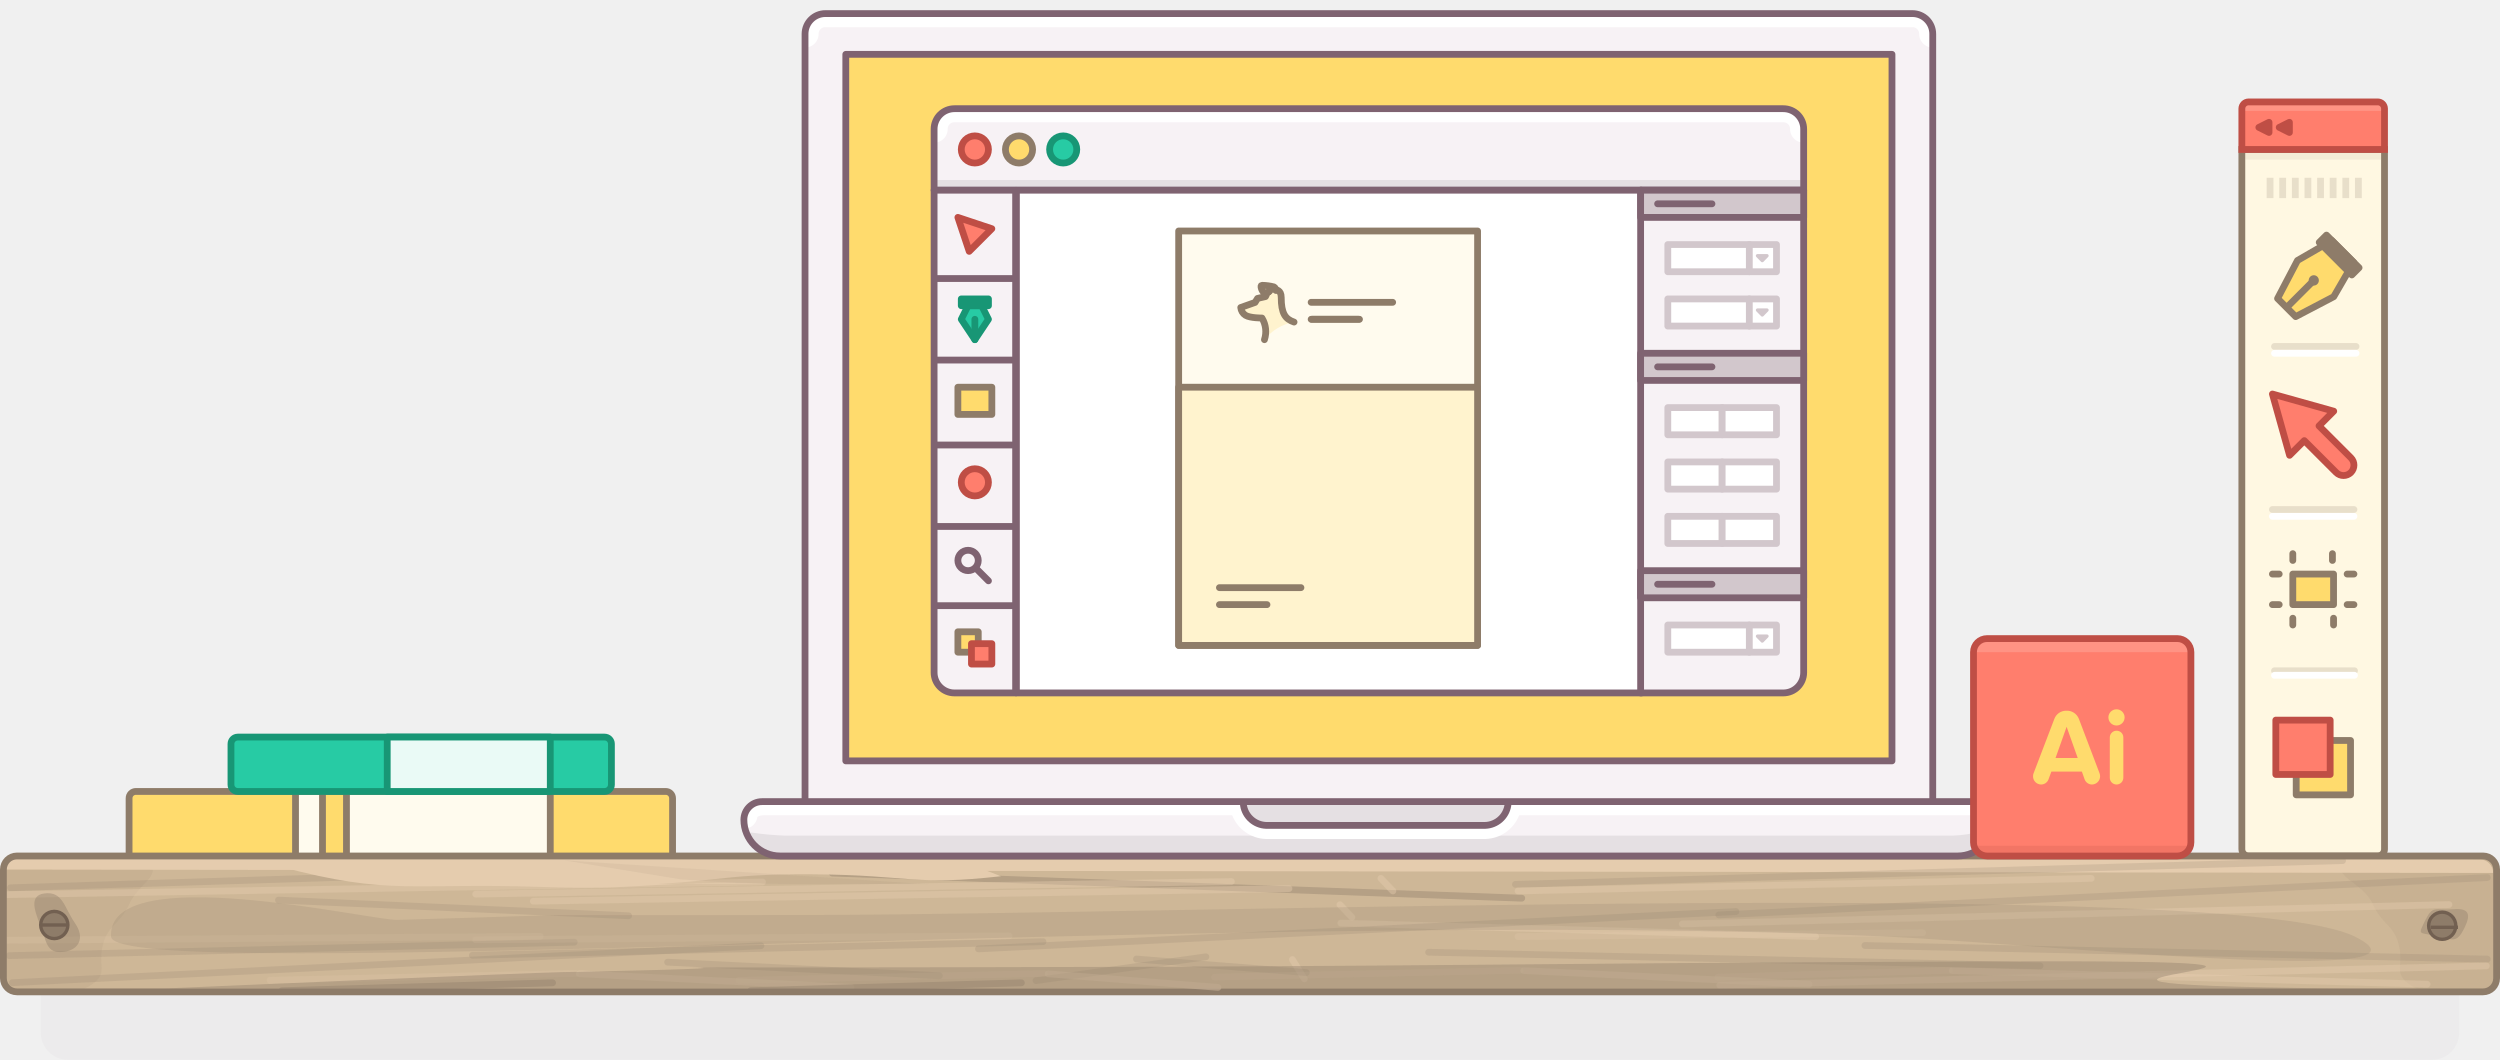
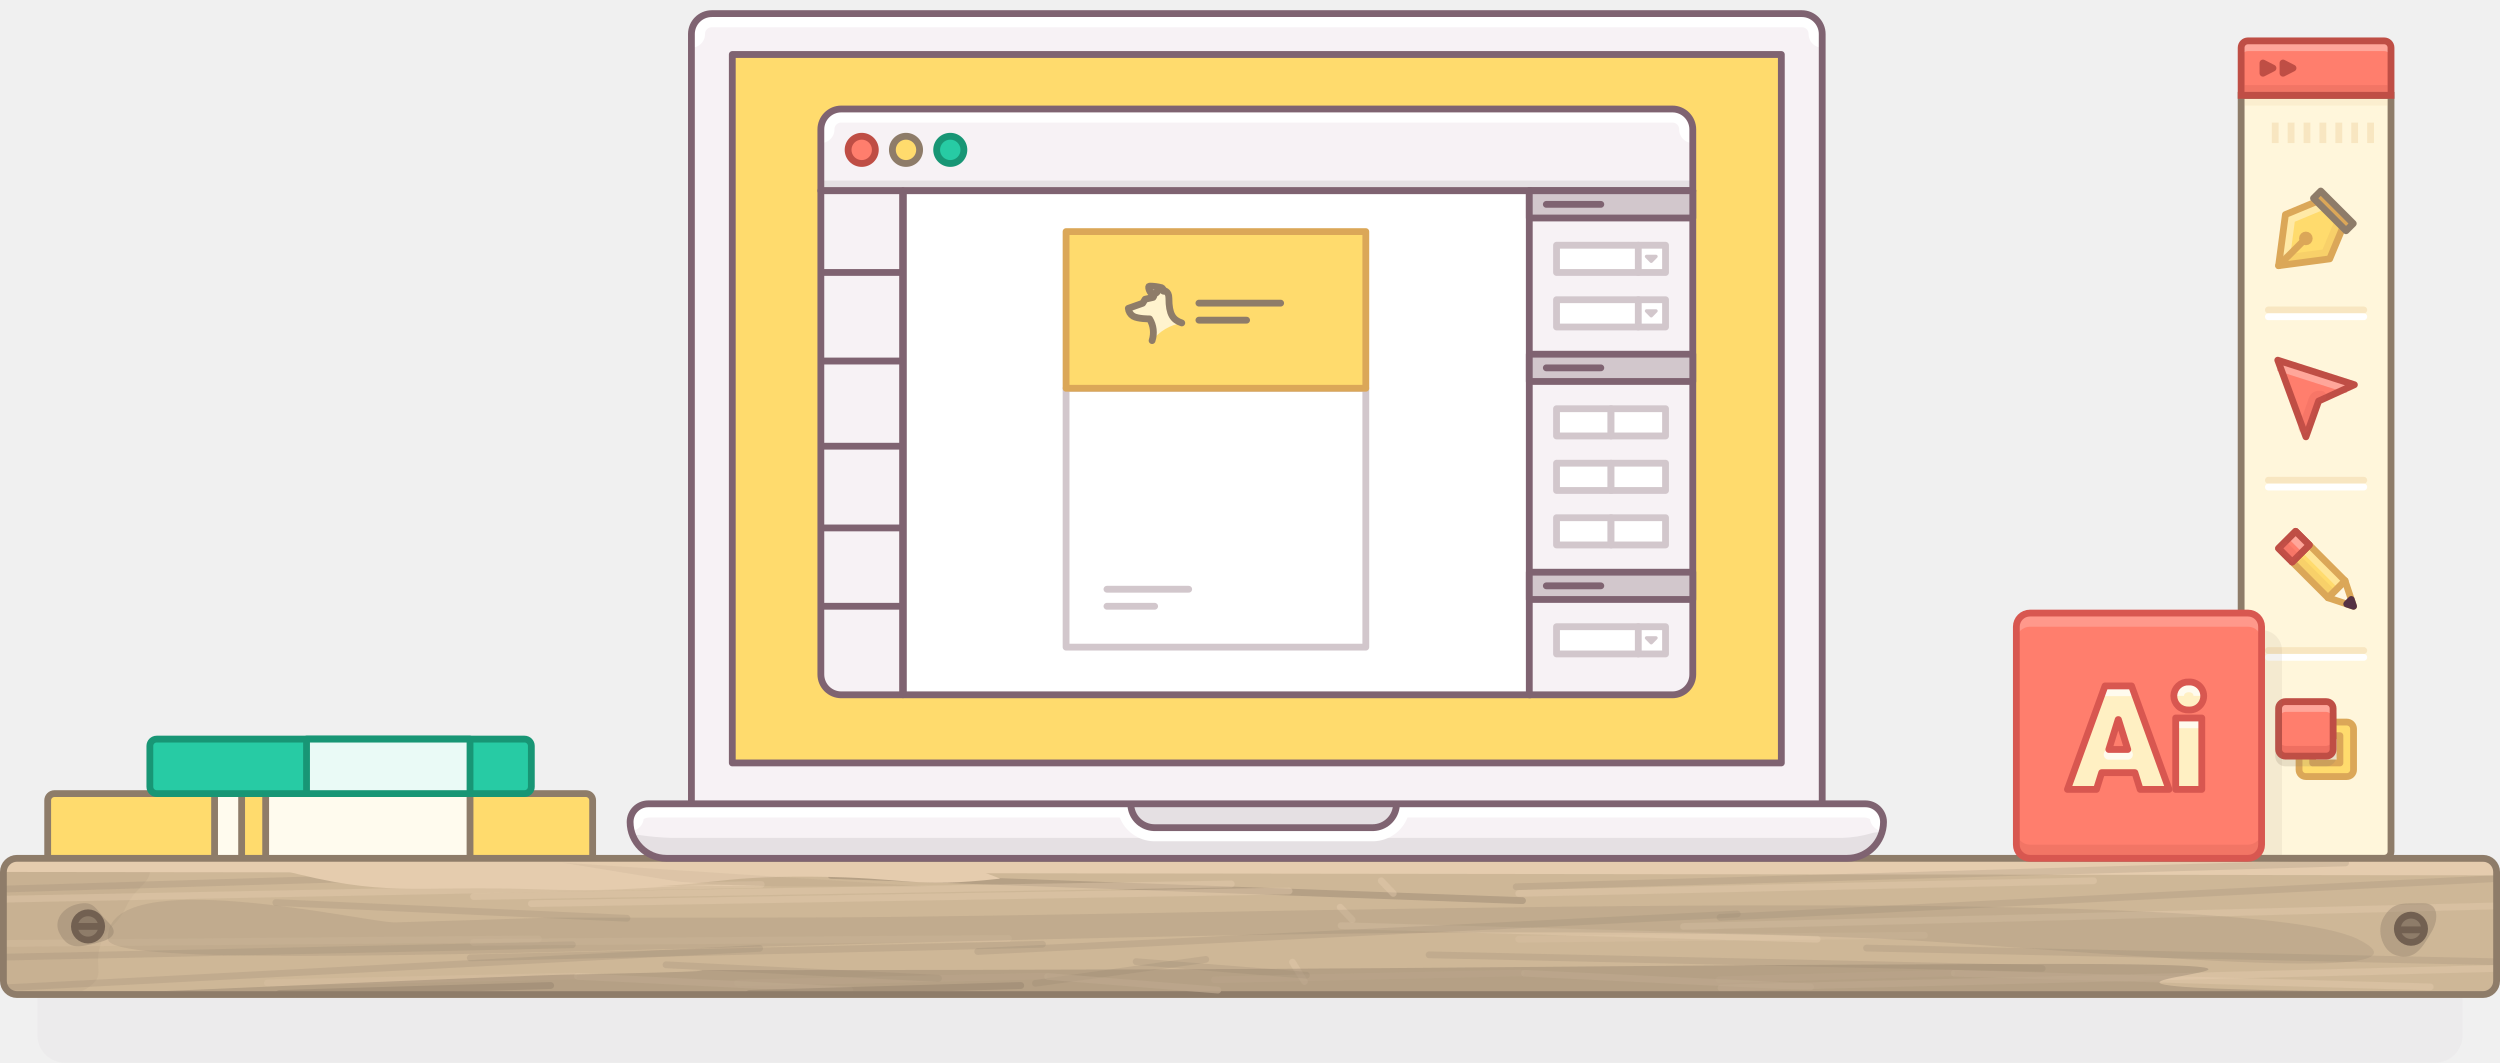
- <svg xmlns="http://www.w3.org/2000/svg" width="736" height="312" viewBox="0 0 736 312">
+ <svg xmlns="http://www.w3.org/2000/svg" width="734" height="312" viewBox="0 0 734 312">
  <defs>
    <style>
-       .a, .c, .i {
+       .a, .at, .bk {
+         fill: #f7f2f5;
+       }
+ 
+       .a, .aw, .ax, .ba, .bb, .bm {
+         stroke: #7f6371;
+       }
+ 
+       .a, .ac, .ai, .aj, .ak, .al, .an, .ao, .ap, .av, .aw, .ax, .az, .ba, .bb, .bc, .bd, .be, .bk, .bl, .bm, .bn, .bt, .c, .j, .k, .q, .t, .u, .v, .x, .z {
+         stroke-linecap: round;
+       }
+ 
+       .a, .ab, .ac, .ai, .aj, .ak, .al, .an, .ao, .ap, .av, .aw, .ax, .az, .ba, .bb, .bc, .bd, .be, .bk, .bl, .bm, .bn, .bt, .c, .j, .k, .q, .t, .u, .v, .x, .z {
+         stroke-linejoin: round;
+       }
+ 
+       .a, .ab, .ac, .ai, .aj, .ak, .al, .an, .ao, .ap, .aw, .ax, .ba, .bb, .bc, .be, .bo, .bp, .bt, .c, .e, .g, .j, .k, .m, .q, .r, .t, .u, .v, .x, .z {
+         stroke-width: 2px;
+       }
+ 
+       .ae, .af, .ar, .as, .b, .bo, .v {
+         fill: #8e7c69;
+       }
+ 
+       .b, .h {
+         opacity: 0.1;
+       }
+ 
+       .ag, .an, .ao, .ap, .av, .aw, .az, .be, .bl, .bm, .bn, .bp, .bt, .c, .g, .j, .k, .m, .n, .q, .t, .x {
+         fill: none;
+       }
+ 
+       .ai, .aj, .an, .c, .e, .t, .v {
+         stroke: #8e7c69;
+       }
+ 
+       .ap, .as, .c, .f, .i, .j, .v {
+         opacity: 0.2;
+       }
+ 
+       .d {
        fill: #ff7e6d;
      }

-       .a, .bc, .c, .l, .m {
+       .e {
+         fill: #fff6db;
+       }
+ 
+       .af, .ag, .bo, .bp, .e, .g, .m, .r {
+         stroke-miterlimit: 10;
+       }
+ 
+       .g, .j, .q, .r, .u, .z {
+         stroke: #dba758;
+       }
+ 
+       .h, .r, .s {
+         fill: #dba758;
+       }
+ 
+       .ac, .bg, .i {
+         fill: #bf4e45;
+       }
+ 
+       .av, .bl, .k {
+         stroke: #fff;
+       }
+ 
+       .l {
+         fill: #ffa69a;
+       }
+ 
+       .ac, .m, .x {
        stroke: #bf4e45;
      }

-       .a, .ad, .ae, .au, .e, .g, .l {
-         stroke-miterlimit: 10;
-       }
- 
-       .a, .aj, .ak, .an, .ao, .ap, .aq, .at, .au, .b, .bc, .c, .e, .g, .l, .m, .n, .o, .p, .q, .s, .t, .u, .v, .x, .y, .z {
-         stroke-width: 2px;
-       }
- 
-       .ag, .aw, .b {
-         fill: #f7f2f5;
-       }
- 
-       .aj, .ak, .an, .ap, .ay, .b {
-         stroke: #7f6371;
-       }
- 
-       .ai, .aj, .ak, .am, .an, .ao, .ap, .aq, .ar, .at, .aw, .ax, .ay, .az, .b, .bc, .c, .m, .n, .o, .p, .q, .s, .t, .u, .v, .x, .y, .z {
-         stroke-linecap: round;
-         stroke-linejoin: round;
-       }
- 
-       .d {
+       .ai, .ax, .o, .u {
+         fill: #ffdb6d;
+       }
+ 
+       .p {
+         fill: #ffe9a6;
+       }
+ 
+       .w, .y {
+         fill: #d85750;
+       }
+ 
+       .ad, .an, .ao, .ar, .w {
+         opacity: 0.4;
+       }
+ 
+       .z {
+         fill: #fff7e0;
+       }
+ 
+       .aa {
+         fill: #ffe698;
+       }
+ 
+       .ab {
+         fill: #553143;
+         stroke: #553143;
+       }
+ 
+       .af, .ag, .bo, .bp {
+         stroke: #726051;
+       }
+ 
+       .ah {
        fill: #ecebec;
      }

-       .e {
-         fill: #fff8e2;
-       }
- 
-       .at, .au, .e, .g, .n, .p, .q, .s, .t, .x {
-         stroke: #8e7c69;
-       }
- 
-       .af, .bb, .f, .n, .z {
-         opacity: 0.2;
-       }
- 
-       .ae, .ai, .aj, .am, .ao, .ax, .ay, .az, .bc, .g, .l, .n, .o, .q, .x, .y, .z {
-         fill: none;
-       }
- 
-       .ab, .ad, .af, .h, .r, .s {
-         fill: #8e7c69;
-       }
- 
-       .h {
-         opacity: 0.1;
-       }
- 
-       .j {
+       .aj, .bs {
+         fill: #fffbee;
+       }
+ 
+       .ak, .bh {
+         fill: #27cba4;
+       }
+ 
+       .ak, .al {
+         stroke: #189675;
+       }
+ 
+       .al {
+         fill: #eafaf6;
+       }
+ 
+       .am {
+         fill: #ceb797;
+       }
+ 
+       .ao, .ap {
+         stroke: #e5ccae;
+       }
+ 
+       .aq {
+         fill: #e5ccae;
+       }
+ 
+       .au {
        clip-path: url(#a);
      }

-       .k {
-         fill: #ffb2a7;
-       }
- 
-       .ab, .ac, .k, .x, .y {
-         opacity: 0.4;
-       }
- 
-       .bb, .m {
-         fill: #bf4e45;
-       }
- 
-       .ai, .ax, .o {
-         stroke: #fff;
-       }
- 
-       .ak, .au, .bd, .p {
-         fill: #ffdb6d;
-       }
- 
-       .t {
-         fill: #fffbee;
-       }
- 
-       .u {
-         fill: #27cba4;
-       }
- 
-       .ao, .u, .v {
-         stroke: #189675;
-       }
- 
-       .v {
-         fill: #eafaf6;
-       }
- 
-       .w {
-         fill: #ceb797;
-       }
- 
-       .y, .z {
-         stroke: #e5ccae;
-       }
- 
-       .aa {
-         fill: #e5ccae;
-       }
- 
-       .ad, .ae {
-         stroke: #726051;
-       }
- 
-       .ah {
+       .av {
+         stroke-width: 8px;
+       }
+ 
+       .ay {
        clip-path: url(#b);
      }

-       .ai {
-         stroke-width: 8px;
-       }
- 
-       .al {
+       .az, .bk, .bn {
+         stroke: #e5e0e3;
+       }
+ 
+       .az {
+         stroke-width: 6px;
+       }
+ 
+       .ba, .bc {
+         fill: #fff;
+       }
+ 
+       .bb, .bd {
+         fill: #d2c7cc;
+       }
+ 
+       .bc, .bd, .be {
+         stroke: #d2c7cc;
+       }
+ 
+       .bf {
+         fill: #fff3ce;
+       }
+ 
+       .bi {
+         fill: #189675;
+       }
+ 
+       .bj {
        clip-path: url(#c);
      }

-       .am, .aw, .az {
-         stroke: #e5e0e3;
-       }
- 
-       .am {
-         stroke-width: 6px;
-       }
- 
-       .an, .aq {
-         fill: #fff;
-       }
- 
-       .ap, .ar {
-         fill: #d2c7cc;
-       }
- 
-       .aq, .ar {
-         stroke: #d2c7cc;
-       }
- 
-       .as, .at {
-         fill: #fff3ce;
-       }
- 
-       .av {
-         clip-path: url(#d);
-       }
- 
-       .aw, .az {
+       .bk, .bn {
        stroke-width: 12px;
      }

-       .ax {
+       .bl {
        stroke-width: 22px;
      }

-       .ay {
+       .bm {
        stroke-width: 16px;
      }

-       .ba {
-         clip-path: url(#e);
+       .bq {
+         fill: #ff988b;
+       }
+ 
+       .br {
+         fill: #fff0c3;
+       }
+ 
+       .bt {
+         stroke: #d85750;
      }
    </style>
    <clipPath id="a">
-       <path class="a" d="M662,30h38a2,2,0,0,1,2,2V44a0,0,0,0,1,0,0H660a0,0,0,0,1,0,0V32A2,2,0,0,1,662,30Z" />
+       <rect class="a" x="203" y="4" width="332" height="240" rx="6" ry="6" />
    </clipPath>
    <clipPath id="b">
-       <rect class="b" x="237" y="4" width="332" height="240" rx="6" ry="6" />
+       <path class="a" d="M247,32H491a6,6,0,0,1,6,6V56a0,0,0,0,1,0,0H241a0,0,0,0,1,0,0V38A6,6,0,0,1,247,32Z" />
    </clipPath>
    <clipPath id="c">
-       <path class="b" d="M281,32H525a6,6,0,0,1,6,6V56a0,0,0,0,1,0,0H275a0,0,0,0,1,0,0V38A6,6,0,0,1,281,32Z" />
-     </clipPath>
-     <clipPath id="d">
-       <path class="b" d="M224.333,236H581.667A5.333,5.333,0,0,1,587,241.333v0A10.667,10.667,0,0,1,576.333,252H229.667A10.667,10.667,0,0,1,219,241.333v0A5.333,5.333,0,0,1,224.333,236Z" />
-     </clipPath>
-     <clipPath id="e">
-       <rect class="c" x="581" y="188" width="64" height="64" rx="4" ry="4" />
+       <path class="a" d="M190.333,236H547.667A5.333,5.333,0,0,1,553,241.333v0A10.667,10.667,0,0,1,542.333,252H195.667A10.667,10.667,0,0,1,185,241.333v0A5.333,5.333,0,0,1,190.333,236Z" />
    </clipPath>
  </defs>
  <g>
-     <path class="d" d="M12,264H724a0,0,0,0,1,0,0v40a8,8,0,0,1-8,8H20a8,8,0,0,1-8-8V264A0,0,0,0,1,12,264Z" />
+     <path class="b" d="M711.892,291.791c-9.297-4.404-5.214-6.203-6.533-12.845-1.349-6.794-4.954-6.3-7.902-12.933-2.948-6.631-13.774-8.136-7.569-14.013h39.176A3.968,3.968,0,0,1,733,256v31.868a3.964,3.964,0,0,1-3.86,3.999C722.998,291.977,712.614,292.133,711.892,291.791Z" />
+     <path class="c" d="M732.253,286.334" />
    <g>
-       <path class="e" d="M660,44h42a0,0,0,0,1,0,0V250a2,2,0,0,1-2,2H662a2,2,0,0,1-2-2V44A0,0,0,0,1,660,44Z" />
+       <path class="d" d="M660,12h40a2,2,0,0,1,2,2v14a0,0,0,0,1,0,0H658a0,0,0,0,1,0,0v-14A2,2,0,0,1,660,12Z" />
+       <path class="e" d="M700,252H660a2,2,0,0,1-2-2v-222h44v222A2,2,0,0,1,700,252Z" />
      <g class="f">
-         <line class="g" x1="668.308" y1="52.333" x2="668.308" y2="58.333" />
-         <line class="g" x1="672.022" y1="52.333" x2="672.022" y2="58.333" />
-         <line class="g" x1="675.736" y1="52.333" x2="675.736" y2="58.333" />
-         <line class="g" x1="679.451" y1="52.333" x2="679.451" y2="58.333" />
-         <line class="g" x1="683.165" y1="52.333" x2="683.165" y2="58.333" />
-         <line class="g" x1="686.879" y1="52.333" x2="686.879" y2="58.333" />
-         <line class="g" x1="690.593" y1="52.333" x2="690.593" y2="58.333" />
-         <line class="g" x1="694.308" y1="52.333" x2="694.308" y2="58.333" />
-       </g>
-       <rect class="h" x="661" y="45" width="40" height="2" />
-       <g>
+         <line class="g" x1="668" y1="36" x2="668" y2="42" />
+         <line class="g" x1="672.667" y1="36" x2="672.667" y2="42" />
+         <line class="g" x1="677.333" y1="36" x2="677.333" y2="42" />
+         <line class="g" x1="682" y1="36" x2="682" y2="42" />
+         <line class="g" x1="686.667" y1="36" x2="686.667" y2="42" />
+         <line class="g" x1="691.333" y1="36" x2="691.333" y2="42" />
+         <line class="g" x1="696" y1="36" x2="696" y2="42" />
+       </g>
+       <rect class="h" x="659" y="29" width="42" height="2" />
+       <rect class="i" x="659" y="25" width="42" height="2" />
+       <g>
+         <line class="j" x1="666" y1="91" x2="694" y2="91" />
+         <line class="k" x1="666" y1="93" x2="694" y2="93" />
+       </g>
+       <g>
+         <line class="j" x1="666" y1="141" x2="694" y2="141" />
+         <line class="k" x1="666" y1="143" x2="694" y2="143" />
+       </g>
+       <g>
+         <line class="j" x1="666" y1="191" x2="694" y2="191" />
+         <line class="k" x1="666" y1="193" x2="694" y2="193" />
+       </g>
+       <path class="l" d="M700,12H660a2,2,0,0,0-2,2v3a2,2,0,0,1,2-2h40a2,2,0,0,1,2,2v-3A2,2,0,0,0,700,12Z" />
+       <path class="m" d="M660,12h40a2,2,0,0,1,2,2v14a0,0,0,0,1,0,0H658a0,0,0,0,1,0,0v-14A2,2,0,0,1,660,12Z" />
+       <g>
+         <rect class="n" x="668" y="55" width="24" height="24" />
+         <polygon class="o" points="669 78 684 76 689 64 683 58 671 63 669 78" />
+         <polygon class="p" points="684.154 60.769 672.154 65.769 673.974 63.397 672.24 76.397 669.267 76 671 63 671 63 683 58 684.154 60.769" />
+         <line class="q" x1="677" y1="70" x2="669" y2="78" />
+         <circle class="r" cx="677" cy="70" r="1" />
+         <g class="f">
+           <polygon class="s" points="668.604 75.027 683.604 73.027 681.231 74.846 686.231 62.846 689 64 684 76 684 76 669 78 668.604 75.027" />
+         </g>
+         <polygon class="q" points="669 78 684 76 689 64 683 58 671 63 669 78" />
+         <rect class="s" x="678.334" y="60.417" width="13.5" height="3" transform="translate(244.4379 -466.2924) rotate(45)" />
+         <rect class="t" x="678.334" y="60.417" width="13.5" height="3" transform="translate(244.4379 -466.2924) rotate(45)" />
+       </g>
+       <g>
+         <rect class="n" x="668" y="205" width="24" height="24" />
+         <path class="u" d="M689,212H677a2,2,0,0,0-2,2v12a2,2,0,0,0,2,2h12a2,2,0,0,0,2-2v-12A2,2,0,0,0,689,212Zm-2,12h-8v-8h8Z" />
+         <rect class="v" x="669" y="208" width="16" height="16" rx="2" ry="2" />
+         <rect class="d" x="669" y="206" width="16" height="16" rx="2.182" ry="2.182" />
+         <path class="l" d="M682.818,206H671.182A2.182,2.182,0,0,0,669,208.182v3a2.182,2.182,0,0,1,2.182-2.182h11.636A2.182,2.182,0,0,1,685,211.182v-3A2.182,2.182,0,0,0,682.818,206Z" />
+         <path class="w" d="M682.818,219H671.182A2.182,2.182,0,0,1,669,216.818v3a2.182,2.182,0,0,0,2.182,2.182h11.636A2.182,2.182,0,0,0,685,219.818v-3A2.182,2.182,0,0,1,682.818,219Z" />
+         <rect class="x" x="669" y="206" width="16" height="16" rx="2" ry="2" />
+       </g>
+       <g>
+         <rect class="n" x="668" y="105" width="24" height="24" />
+         <polygon class="d" points="668.75 105.75 677.016 128.25 680.75 117.75 691.25 112.955 668.75 105.75" />
+         <rect class="l" x="677.708" y="99.999" width="3" height="21.351" transform="translate(366.6698 723.7744) rotate(-72.2438)" />
+         <polygon class="x" points="668.75 105.75 677.016 128.25 680.75 117.75 691.25 112.955 668.75 105.75" />
+         <g class="f">
+           <path class="y" d="M674.924,125.18l3-8.435a3.008,3.008,0,0,1,2.827-1.995h.75a1.5,1.5,0,0,1,0,3h-.75v0l-3,8.435a1.5,1.5,0,1,1-2.826-1.005Z" />
+         </g>
+       </g>
+       <g>
+         <rect class="n" x="668" y="155" width="24" height="24" />
+         <polygon class="z" points="688.5 170.5 691 178 683.5 175.5 688.5 170.5" />
+         <rect class="o" x="677.214" y="160.326" width="7.071" height="14.849" transform="translate(80.7697 530.4957) rotate(-44.99999)" />
+         <rect class="aa" x="680.689" y="158.886" width="3" height="14.849" transform="translate(82.20913 531.092) rotate(-45)" />
+         <rect class="q" x="677.214" y="160.326" width="7.071" height="14.849" transform="translate(80.7697 530.4957) rotate(-44.99999)" />
+         <rect class="x" x="669.964" y="157.672" width="7.071" height="5.657" transform="translate(83.77281 523.2458) rotate(-45)" />
+         <g class="f">
+           <rect class="s" x="677.811" y="161.765" width="3" height="14.849" transform="translate(79.33047 529.8996) rotate(-45)" />
+         </g>
+         <rect class="d" x="669.964" y="157.672" width="7.071" height="5.657" transform="translate(83.77281 523.2458) rotate(-45)" />
+         <rect class="l" x="673.439" y="156.232" width="3" height="5.657" transform="translate(85.21218 523.842) rotate(-45)" />
+         <rect class="x" x="669.964" y="157.672" width="7.071" height="5.657" transform="translate(83.77281 523.2458) rotate(-45)" />
+         <g class="f">
+           <rect class="y" x="670.561" y="159.111" width="3" height="5.657" transform="translate(82.33352 522.6496) rotate(-45)" />
+         </g>
+         <polygon class="ab" points="690.334 176.001 691 178 689.001 177.334 690.334 176.001" />
+       </g>
+     </g>
+     <polygon class="ac" points="673.231 20 670.288 18.5 670.288 21.5 673.231 20" />
+     <polygon class="ac" points="667.346 20 664.404 18.5 664.404 21.5 667.346 20" />
+     <path class="b" d="M624,185v66h46v-60a6,6,0,0,0-6-6Z" />
+     <g class="ad">
+       <path class="ae" d="M17.586,277.94c-5.104.749-6.519-.259-8.472-5.033-1.551-3.794-.918-7.357,3.137-7.952,5.526-.811,7.854.445,11.357,4.796C26.394,273.212,21.866,277.312,17.586,277.94Z" />
+     </g>
+     <circle class="af" cx="14.987" cy="272.317" r="4" />
+     <line class="ag" x1="10.987" y1="272.317" x2="18.987" y2="272.317" />
+     <g class="ad">
+       <path class="ae" d="M725.38,273.456c-2.468,5.078-5.527,8.705-11.061,7.586-4.286-.867-4.98-6.548-3.068-10.481,2.468-5.078,4.156-6.198,9.793-6.515C725.962,263.769,727.292,269.522,725.38,273.456Z" />
+     </g>
+     <circle class="af" cx="717.987" cy="272.538" r="4" />
+     <line class="ag" x1="714.619" y1="273" x2="722.619" y2="273" />
+     <g>
+       <path class="ah" d="M11,264H723a0,0,0,0,1,0,0v40a8,8,0,0,1-8,8H19a8,8,0,0,1-8-8V264A0,0,0,0,1,11,264Z" />
+       <g>
+         <rect class="ai" x="14" y="233" width="160" height="20" rx="2" ry="2" />
+         <rect class="aj" x="78" y="233" width="60" height="20" />
+         <rect class="aj" x="63" y="233" width="7.942" height="20" />
+       </g>
+       <g>
+         <rect class="ak" x="44" y="217" width="112" height="16" rx="2" ry="2" />
+         <rect class="al" x="90" y="217" width="48" height="16" />
+       </g>
+       <rect class="am" x="1" y="252" width="732" height="40" rx="4" ry="4" />
+       <line class="c" x1="2" y1="261" x2="221.019" y2="254.429" />
+       <line class="c" x1="2" y1="281" x2="168.049" y2="277.381" />
+       <line class="c" x1="2" y1="290" x2="223.019" y2="278.429" />
+       <line class="c" x1="505.019" y1="269.354" x2="732" y2="258" />
+       <line class="an" x1="244.002" y1="257.026" x2="447.002" y2="264.426" />
+       <line class="ao" x1="169.543" y1="286.683" x2="249.543" y2="290.683" />
+       <line class="c" x1="548.019" y1="278.354" x2="732" y2="282.354" />
+       <line class="c" x1="195.548" y1="283.263" x2="275.548" y2="287.263" />
+       <line class="c" x1="304.019" y1="288.683" x2="354.019" y2="281.683" />
+       <line class="c" x1="80.989" y1="264.989" x2="184.065" y2="269.604" />
+       <path class="b" d="M22.47,291.791c9.449-4.404,5.299-6.203,6.639-12.845,1.371-6.794,5.035-6.3,8.031-12.933,2.996-6.631,10.765-8.136,4.459-14.013H5a4,4,0,0,0-4,4v31.868A3.994,3.994,0,0,0,4.923,291.867C11.165,291.977,21.735,292.133,22.47,291.791Z" />
+       <line class="ap" x1="78.509" y1="288.596" x2="168.509" y2="286.596" />
+       <line class="ao" x1="1" y1="264" x2="223.492" y2="259.667" />
+       <line class="ao" x1="156.008" y1="265.309" x2="378.477" y2="261.602" />
+       <line class="ao" x1="397" y1="270.053" x2="393.469" y2="266.345" />
+       <line class="ao" x1="383.007" y1="288.188" x2="379.476" y2="282.48" />
+       <path class="ao" d="M575.425,254.244" />
+       <path class="ao" d="M389.987,259.002" />
+       <line class="ao" x1="505.284" y1="290.062" x2="732" y2="284.354" />
+       <line class="ao" x1="494.265" y1="272.007" x2="732" y2="266" />
+       <line class="ap" x1="2" y1="277" x2="158.055" y2="275.668" />
+       <path class="aq" d="M1,256H1a3.996,3.996,0,0,1,4-3.996L729.005,253A3.997,3.997,0,0,1,733,257Z" />
+       <path class="aq" d="M78.352,254.227c.921.285,2.069.611,3.463.981,32.18,8.544,38.212,4.631,76.041,5.889,29.921.995,30.46-1.411,60.467-1.161s-69.993.232-39.986.482c30.002.25,30.165-3.274,60.167-3.024,28.964.241,29.21,3.461,55.182.568l-9.413-3.597Z" />
+       <path class="t" d="M5,252H729a4,4,0,0,1,4,4v32a4,4,0,0,1-4,4H5.003A4.003,4.003,0,0,1,1,287.997V256A4,4,0,0,1,5,252Z" />
+       <line class="an" x1="81.998" y1="291.675" x2="161.664" y2="289.342" />
+       <line class="c" x1="138.07" y1="281.236" x2="306.07" y2="277.236" />
+       <line class="ao" x1="307.565" y1="286.683" x2="357.565" y2="290.683" />
+       <line class="c" x1="333.569" y1="282.334" x2="383.569" y2="286.334" />
+       <line class="ap" x1="216.53" y1="288.596" x2="306.53" y2="286.596" />
+       <line class="ao" x1="139.043" y1="263.229" x2="361.513" y2="259.522" />
+       <line class="ap" x1="139" y1="276.665" x2="296.076" y2="275.523" />
+       <line class="an" x1="220.019" y1="291.675" x2="299.685" y2="289.342" />
+       <line class="ao" x1="447.584" y1="285.754" x2="531.584" y2="289.754" />
+       <line class="ap" x1="356.549" y1="287.667" x2="446.549" y2="285.667" />
+       <line class="ao" x1="409.062" y1="262.301" x2="405.532" y2="258.593" />
+       <line class="c" x1="445.146" y1="260.354" x2="688.654" y2="253.354" />
+       <line class="ao" x1="573.746" y1="285.754" x2="713.526" y2="289.754" />
+       <line class="ao" x1="393.746" y1="271.754" x2="533.526" y2="275.754" />
+       <path class="c" d="M593.473,282.334" />
+       <line class="ap" x1="504.688" y1="287.667" x2="572.961" y2="285.667" />
+       <line class="ao" x1="445.907" y1="262.301" x2="614.67" y2="258.593" />
+       <line class="ap" x1="445.874" y1="275.736" x2="565.031" y2="274.594" />
+       <path class="b" d="M165.023,253.283l34.183,5.568c24.993,2.064,35.206,1.157,72.902,1.45" />
+       <path class="ar" d="M164.704,286.185c102.722-2.025-38.461-1.136,116.476-1.423,158.484-.294,146.971-1.079,301.68-1.721,154.687-.642-31.957,6.608,105.14,7.96H47.684S153.734,286.401,164.704,286.185Z" />
+       <line class="c" x1="287.059" y1="279.354" x2="510.059" y2="268.354" />
+       <line class="c" x1="419.588" y1="280.334" x2="599.588" y2="284.334" />
+       <path class="as" d="M115.966,270.808c73.985-2.064,12.085-1.157,123.677-1.45,114.147-.299,417.355-11.059,452.6,6.358,30.606,15.125-94.834,1.977-138.077,0-188.037-8.597-521.825,14.583-522.483,0C30.65,252.84,108.064,271.028,115.966,270.808Z" />
+       <g>
+         <rect class="at" x="203" y="4" width="332" height="240" rx="6" ry="6" />
+         <g class="au">
+           <path class="av" d="M203,10a5.954,5.954,0,0,1,5.906-6h320.188A5.954,5.954,0,0,1,535,10" />
+         </g>
+         <rect class="aw" x="203" y="4" width="332" height="240" rx="6" ry="6" />
+       </g>
+       <rect class="ax" x="215" y="16" width="308" height="208" />
+       <g>
+         <path class="at" d="M247,32H491a6,6,0,0,1,6,6V56a0,0,0,0,1,0,0H241a0,0,0,0,1,0,0V38A6,6,0,0,1,247,32Z" />
+         <g class="ay">
+           <path class="av" d="M241,38a5.94,5.94,0,0,1,5.878-6h244.245A5.94,5.94,0,0,1,497,38" />
+           <line class="az" x1="497" y1="56" x2="241" y2="56" />
+         </g>
+         <path class="aw" d="M247,32H491a6,6,0,0,1,6,6V56a0,0,0,0,1,0,0H241a0,0,0,0,1,0,0V38A6,6,0,0,1,247,32Z" />
+       </g>
+       <rect class="ba" x="265.231" y="56" width="184" height="148" />
+       <path class="a" d="M241,56h24a0,0,0,0,1,0,0V204a0,0,0,0,1,0,0H247a6,6,0,0,1-6-6V56A0,0,0,0,1,241,56Z" />
+       <path class="a" d="M449,56h48a0,0,0,0,1,0,0V198a6,6,0,0,1-6,6H449a0,0,0,0,1,0,0V56A0,0,0,0,1,449,56Z" />
+       <line class="aw" x1="241.75" y1="80" x2="264.308" y2="80" />
+       <line class="aw" x1="241.75" y1="106" x2="264.308" y2="106" />
+       <line class="aw" x1="241.75" y1="131" x2="264.308" y2="131" />
+       <line class="aw" x1="241.75" y1="155" x2="264.308" y2="155" />
+       <line class="aw" x1="242" y1="178" x2="264" y2="178" />
+       <g>
+         <rect class="bb" x="449" y="56" width="48" height="8" />
+         <line class="aw" x1="454" y1="60" x2="470" y2="60" />
+       </g>
+       <g>
+         <rect class="bb" x="449" y="104" width="48" height="8" />
+         <line class="aw" x1="454" y1="108" x2="470" y2="108" />
+       </g>
+       <g>
+         <rect class="bb" x="449" y="168" width="48" height="8" />
+         <line class="aw" x1="454" y1="172" x2="470" y2="172" />
+       </g>
+       <rect class="bc" x="457" y="120" width="16" height="8" />
+       <rect class="bc" x="473" y="120" width="16" height="8" />
+       <rect class="bc" x="457" y="136" width="16" height="8" />
+       <rect class="bc" x="473" y="136" width="16" height="8" />
+       <rect class="bc" x="457" y="152" width="16" height="8" />
+       <rect class="bc" x="473" y="152" width="16" height="8" />
+       <g>
+         <rect class="bc" x="457" y="72" width="32" height="8" />
+         <line class="bc" x1="481" y1="72" x2="481" y2="80" />
+         <polygon class="bd" points="486.195 75.293 484.808 76.707 483.421 75.293 486.195 75.293" />
+       </g>
+       <g>
+         <rect class="bc" x="457" y="88" width="32" height="8" />
+         <line class="bc" x1="481" y1="88" x2="481" y2="96" />
+         <polygon class="bd" points="486.195 91.293 484.808 92.707 483.421 91.293 486.195 91.293" />
+       </g>
+       <g>
+         <rect class="bc" x="457" y="184" width="32" height="8" />
+         <line class="bc" x1="481" y1="184" x2="481" y2="192" />
+         <polygon class="bd" points="486.195 187.293 484.808 188.707 483.421 187.293 486.195 187.293" />
+       </g>
+       <g>
+         <line class="t" x1="352.231" y1="94" x2="366.231" y2="94" />
+         <rect class="bc" x="313" y="114" width="88" height="76" />
        <g>
-           <path class="i" d="M662,30h38a2,2,0,0,1,2,2V44a0,0,0,0,1,0,0H660a0,0,0,0,1,0,0V32A2,2,0,0,1,662,30Z" />
-           <g class="j">
-             <path class="k" d="M662.454,30h37.192a2,2,0,0,1,2,2v.667a0,0,0,0,1,0,0H660.454a0,0,0,0,1,0,0V32A2,2,0,0,1,662.454,30Z" />
+           <line class="be" x1="325" y1="173" x2="349" y2="173" />
+           <line class="be" x1="325" y1="178" x2="339" y2="178" />
+         </g>
+         <rect class="u" x="313" y="68" width="88" height="46" />
+         <g>
+           <path class="bf" d="M346.969,94.815c-2.591-.877-3.778-2.543-3.778-7.259,0-2.279-1.598-2.222-1.598-2.222l-.004.001a1.115,1.115,0,0,0-.531-.862A14.267,14.267,0,0,0,337.578,84c-.412,0-.4.351-.221.946.095.313.406,1.276,1.184,1.276.594.419,0,1.098,0,1.098l-2.325.531-.726,1.185-4.214,1.49a3.034,3.034,0,0,0,1.407,2.302c1.355.825,4.84.801,4.84.801a7.667,7.667,0,0,1,.727,6.37A14.199,14.199,0,0,1,346.969,94.815Z" />
+           <g>
+             <path class="t" d="M346.969,94.815c-2.591-.877-3.778-2.543-3.778-7.259,0-2.279-1.598-2.222-1.598-2.222" />
+             <path class="t" d="M339.432,85.987a1.774,1.774,0,0,0,.522-.487" />
+             <path class="t" d="M341.625,85.5c-.084-.498-.245-.893-.568-1.027A14.266,14.266,0,0,0,337.578,84c-.412,0-.4.351-.221.946.095.313.406,1.276,1.184,1.276a1.701,1.701,0,0,0,.891-.236" />
+             <path class="t" d="M338.251,100a7.668,7.668,0,0,0-.727-6.37s-3.485.024-4.84-.801a3.035,3.035,0,0,1-1.408-2.302L335.49,89.037l.727-1.185,2.325-.531s.594-.68 0-1.098" />
          </g>
-           <path class="l" d="M662,30h38a2,2,0,0,1,2,2V44a0,0,0,0,1,0,0H660a0,0,0,0,1,0,0V32A2,2,0,0,1,662,30Z" />
-         </g>
-         <polygon class="m" points="665 37.5 668 36 668 39 665 37.5" />
-         <polygon class="m" points="671 37.5 674 36 674 39 671 37.5" />
-       </g>
-       <g>
-         <line class="n" x1="669.615" y1="102" x2="693.615" y2="102" />
-         <line class="o" x1="669.615" y1="104" x2="693.615" y2="104" />
-       </g>
-       <g>
-         <line class="n" x1="669" y1="150" x2="693" y2="150" />
-         <line class="o" x1="669" y1="152" x2="693" y2="152" />
-       </g>
-       <g>
-         <line class="n" x1="669.615" y1="197.474" x2="693.154" y2="197.474" />
-         <line class="o" x1="669.615" y1="198.807" x2="693.154" y2="198.807" />
-       </g>
-       <g>
-         <path class="p" d="M676,218v16h16V218Z" />
-         <rect class="c" x="670" y="212" width="16" height="16" />
-       </g>
-       <path class="c" d="M692.103,134.771l-9.386-9.386,4.332-4.332L669,116l5.054,18.049,4.332-4.332,9.386,9.386a3.063,3.063,0,0,0,4.332,0h0A3.063,3.063,0,0,0,692.103,134.771Z" />
-       <g>
-         <path class="p" d="M675,169v9h12v-9Z" />
-         <line class="q" x1="671" y1="169" x2="669" y2="169" />
-         <line class="q" x1="693" y1="169" x2="691" y2="169" />
-         <line class="q" x1="671" y1="178" x2="669" y2="178" />
-         <line class="q" x1="693" y1="178" x2="691" y2="178" />
-         <line class="q" x1="675" y1="182" x2="675" y2="184" />
-         <line class="q" x1="675" y1="163" x2="675" y2="165" />
-         <line class="q" x1="687" y1="182" x2="687" y2="184" />
-         <line class="q" x1="686.667" y1="163" x2="686.667" y2="165" />
-       </g>
-       <g>
-         <polygon class="p" points="670.512 87.882 675.845 93.215 687.045 87.348 692.912 77.215 686.512 70.815 676.379 76.682 670.512 87.882" />
-         <path class="r" d="M680.122,81.471a1.474,1.474,0,0,1,2.113,0,1.544,1.544,0,0,1,0,2.154,1.474,1.474,0,0,1-2.113,0A1.544,1.544,0,0,1,680.122,81.471Z" />
-         <line class="g" x1="672.645" y1="91.082" x2="681.179" y2="82.548" />
-         <rect class="s" x="681.857" y="73.573" width="13.576" height="3.017" transform="translate(254.7902 -464.9548) rotate(45)" />
-       </g>
-     </g>
-     <g>
-       <g>
-         <rect class="p" x="38" y="233" width="160" height="20" rx="2" ry="2" />
-         <rect class="t" x="102" y="233" width="60" height="20" />
-         <rect class="t" x="87" y="233" width="7.942" height="20" />
-       </g>
-       <g>
-         <rect class="u" x="68" y="217" width="112" height="16" rx="2" ry="2" />
-         <rect class="v" x="114" y="217" width="48" height="16" />
-       </g>
-     </g>
-     <g>
-       <rect class="w" x="1" y="252" width="734" height="40" rx="4" ry="4" />
-       <line class="n" x1="3.097" y1="261.363" x2="222.019" y2="254.429" />
-       <line class="n" x1="2.726" y1="281.341" x2="169.049" y2="277.381" />
-       <line class="n" x1="3.644" y1="289.299" x2="224.019" y2="278.429" />
-       <line class="n" x1="506.019" y1="269.354" x2="732.253" y2="258.354" />
-       <line class="x" x1="245.002" y1="257.026" x2="448.002" y2="264.426" />
-       <line class="y" x1="170.543" y1="286.683" x2="250.543" y2="290.683" />
-       <line class="n" x1="549.019" y1="278.354" x2="732.253" y2="282.354" />
-       <line class="n" x1="196.548" y1="283.263" x2="276.548" y2="287.263" />
-       <line class="n" x1="305.019" y1="288.683" x2="355.019" y2="281.683" />
-       <line class="n" x1="81.989" y1="264.989" x2="185.065" y2="269.604" />
-       <path class="h" d="M712.892,291.791c-9.297-4.404-5.214-6.203-6.533-12.845-1.349-6.794-4.954-6.3-7.902-12.933-2.948-6.631-13.774-8.136-7.569-14.013h40.176A3.968,3.968,0,0,1,735,256v31.868a3.964,3.964,0,0,1-3.86,3.999C724.998,291.977,713.614,292.133,712.892,291.791Z" />
-       <path class="h" d="M23.47,291.791c9.449-4.404,5.299-6.203,6.639-12.845,1.371-6.794,5.035-6.3,8.031-12.933,2.996-6.631,10.765-8.136,4.459-14.013H5a4,4,0,0,0-4,4v31.868A3.994,3.994,0,0,0,4.923,291.867C11.165,291.977,22.735,292.133,23.47,291.791Z" />
-       <line class="z" x1="79.509" y1="288.596" x2="169.509" y2="286.596" />
-       <line class="y" x1="2.022" y1="263.375" x2="224.492" y2="259.667" />
-       <line class="y" x1="157.008" y1="265.309" x2="379.477" y2="261.602" />
-       <line class="y" x1="398" y1="270.053" x2="394.469" y2="266.345" />
-       <line class="y" x1="384.007" y1="288.188" x2="380.476" y2="282.48" />
-       <path class="y" d="M576.425,254.244" />
-       <path class="y" d="M390.987,259.002" />
-       <line class="y" x1="506.284" y1="290.062" x2="731.987" y2="284.354" />
-       <line class="y" x1="495.265" y1="272.007" x2="720.968" y2="266.299" />
-       <line class="z" x1="1.979" y1="276.81" x2="159.055" y2="275.668" />
-       <path class="aa" d="M1,256H1a3.996,3.996,0,0,1,4-3.996L730.005,253A3.997,3.997,0,0,1,734,257Z" />
-       <path class="aa" d="M79.352,254.227c.921.285,2.069.611,3.463.981,32.18,8.544,38.212,4.631,76.041,5.889,29.921.995,30.46-1.411,60.467-1.161s-69.993.232-39.986.482c30.002.25,30.165-3.274,60.167-3.024,28.964.241,29.21,3.461,55.182.568l-9.413-3.597Z" />
-       <path class="q" d="M5,252H731a4,4,0,0,1,4,4v31.997A4.003,4.003,0,0,1,730.997,292H5.003A4.003,4.003,0,0,1,1,287.997V256a4,4,0,0,1,4-4Z" />
-       <line class="x" x1="82.998" y1="291.675" x2="162.664" y2="289.342" />
-       <line class="n" x1="139.07" y1="281.236" x2="307.07" y2="277.236" />
-       <line class="y" x1="308.565" y1="286.683" x2="358.565" y2="290.683" />
-       <line class="n" x1="334.569" y1="282.334" x2="384.569" y2="286.334" />
-       <line class="z" x1="217.53" y1="288.596" x2="307.53" y2="286.596" />
-       <line class="y" x1="140.043" y1="263.229" x2="362.513" y2="259.522" />
-       <line class="z" x1="140" y1="276.665" x2="297.076" y2="275.523" />
-       <line class="x" x1="221.019" y1="291.675" x2="300.685" y2="289.342" />
-       <line class="y" x1="448.584" y1="285.754" x2="532.584" y2="289.754" />
-       <line class="z" x1="357.549" y1="287.667" x2="447.549" y2="285.667" />
-       <line class="y" x1="410.062" y1="262.301" x2="406.532" y2="258.593" />
-       <line class="n" x1="446.146" y1="260.354" x2="689.654" y2="253.354" />
-       <line class="y" x1="574.746" y1="285.754" x2="714.526" y2="289.754" />
-       <line class="y" x1="394.746" y1="271.754" x2="534.526" y2="275.754" />
-       <path class="n" d="M734.253,286.334" />
-       <path class="n" d="M594.473,282.334" />
-       <line class="z" x1="505.688" y1="287.667" x2="573.961" y2="285.667" />
-       <line class="y" x1="446.907" y1="262.301" x2="615.67" y2="258.593" />
-       <line class="z" x1="446.874" y1="275.736" x2="566.031" y2="274.594" />
-       <path class="h" d="M166.023,253.283l34.183,5.568c24.993,2.064,35.206,1.157,72.902,1.45" />
-       <path class="ab" d="M165.704,286.185c102.722-2.025-38.461-1.136,116.476-1.423,158.484-.294,146.971-1.079,301.68-1.721,154.687-.642-31.957,6.608,105.14,7.96H48.684S154.734,286.401,165.704,286.185Z" />
-       <g class="ac">
-         <path class="r" d="M18.901,280.202c-5.534.754-5.115-3.172-7.229-8.341-1.637-4.004-2.962-8.239,1.324-8.823,5.534-.754,5.851,4.095,9.043,8.678C25.133,276.158,23.187,279.618,18.901,280.202Z" />
-       </g>
-       <circle class="ad" cx="15.987" cy="272.317" r="4" />
-       <line class="ae" x1="11.987" y1="272.317" x2="19.987" y2="272.317" />
-       <g class="ac">
-         <path class="r" d="M725.584,273.068c-2.468,5.078-3.587,3.44-9.121,2.321-4.286-.867-4.569-.14-2.657-4.074,2.468-5.078,2.879-3.169,8.505-3.642C726.851,267.292,727.495,269.135,725.584,273.068Z" />
-       </g>
-       <circle class="ad" cx="718.987" cy="272.538" r="4" />
-       <line class="ae" x1="715.619" y1="273" x2="723.619" y2="273" />
-       <line class="n" x1="288.059" y1="279.354" x2="511.059" y2="268.354" />
-       <line class="n" x1="420.588" y1="280.334" x2="600.588" y2="284.334" />
-       <path class="af" d="M116.966,270.808c73.985-2.064,12.085-1.157,123.677-1.45,114.147-.299,417.355-11.059,452.6,6.358,30.606,15.125-94.834,1.977-138.077,0-188.037-8.597-521.825,14.583-522.483,0C31.65,252.84,109.064,271.028,116.966,270.808Z" />
-     </g>
-     <g>
+         </g>
+         <line class="t" x1="352" y1="89" x2="376" y2="89" />
+         <line class="t" x1="352" y1="94" x2="366" y2="94" />
+       </g>
      <g>
        <g>
-           <rect class="ag" x="237" y="4" width="332" height="240" rx="6" ry="6" />
-           <g class="ah">
-             <path class="ai" d="M237,10a5.954,5.954,0,0,1,5.906-6h320.188A5.954,5.954,0,0,1,569,10" />
-           </g>
-           <rect class="aj" x="237" y="4" width="332" height="240" rx="6" ry="6" />
+           <circle class="d" cx="253" cy="44" r="4" />
+           <path class="bg" d="M253,49a5,5,0,1,1,5-5A5.006,5.006,0,0,1,253,49Zm0-8a3,3,0,1,0,3,3A3.003,3.003,0,0,0,253,41Z" />
        </g>
        <g>
-           <rect class="ak" x="249" y="16" width="308" height="208" />
-           <g>
-             <g>
-               <path class="ag" d="M281,32H525a6,6,0,0,1,6,6V56a0,0,0,0,1,0,0H275a0,0,0,0,1,0,0V38A6,6,0,0,1,281,32Z" />
-               <g class="al">
-                 <path class="ai" d="M275,38a5.94,5.94,0,0,1,5.878-6h244.245A5.94,5.94,0,0,1,531,38" />
-                 <line class="am" x1="531" y1="56" x2="275" y2="56" />
-               </g>
-               <path class="aj" d="M281,32H525a6,6,0,0,1,6,6V56a0,0,0,0,1,0,0H275a0,0,0,0,1,0,0V38A6,6,0,0,1,281,32Z" />
-             </g>
-             <rect class="an" x="299.231" y="56" width="184" height="148" />
-             <path class="b" d="M275,56h24a0,0,0,0,1,0,0V204a0,0,0,0,1,0,0H281a6,6,0,0,1-6-6V56A0,0,0,0,1,275,56Z" />
-             <path class="b" d="M483,56h48a0,0,0,0,1,0,0V198a6,6,0,0,1-6,6H483a0,0,0,0,1,0,0V56A0,0,0,0,1,483,56Z" />
-             <g>
-               <g>
-                 <rect class="p" x="282" y="186" width="6" height="6" />
-                 <rect class="c" x="286" y="189.5" width="6" height="6" />
-               </g>
-               <g>
-                 <line class="aj" x1="291" y1="171" x2="285" y2="165" />
-                 <circle class="b" cx="285" cy="165" r="3" />
-               </g>
-               <polygon class="c" points="292 67.333 282 64 285.333 74 288.667 70.667 292 67.333" />
-               <rect class="p" x="282" y="114" width="10" height="8" />
-               <circle class="c" cx="287" cy="142" r="4" />
-               <line class="aj" x1="275.75" y1="82" x2="298.308" y2="82" />
-               <line class="aj" x1="275.75" y1="106" x2="298.308" y2="106" />
-               <line class="aj" x1="275.75" y1="131" x2="298.308" y2="131" />
-               <line class="aj" x1="275.75" y1="155" x2="298.308" y2="155" />
-               <line class="aj" x1="275.75" y1="178.308" x2="298.308" y2="178.308" />
-               <g>
-                 <g>
-                   <polygon class="u" points="285 90 289 90 291 94 287 100 283 94 285 90" />
-                   <rect class="u" x="283" y="88" width="8" height="2" />
-                 </g>
-                 <line class="ao" x1="287" y1="100" x2="287" y2="94" />
-               </g>
-             </g>
-             <g>
-               <rect class="ap" x="483" y="56" width="48" height="8" />
-               <line class="aj" x1="488" y1="60" x2="504" y2="60" />
-             </g>
-             <g>
-               <rect class="ap" x="483" y="104" width="48" height="8" />
-               <line class="aj" x1="488" y1="108" x2="504" y2="108" />
-             </g>
-             <g>
-               <rect class="ap" x="483" y="168" width="48" height="8" />
-               <line class="aj" x1="488" y1="172" x2="504" y2="172" />
-             </g>
-             <rect class="aq" x="491" y="120" width="16" height="8" />
-             <rect class="aq" x="507" y="120" width="16" height="8" />
-             <rect class="aq" x="491" y="136" width="16" height="8" />
-             <rect class="aq" x="507" y="136" width="16" height="8" />
-             <rect class="aq" x="491" y="152" width="16" height="8" />
-             <rect class="aq" x="507" y="152" width="16" height="8" />
-             <g>
-               <rect class="aq" x="491" y="72" width="32" height="8" />
-               <line class="aq" x1="515" y1="72" x2="515" y2="80" />
-               <polygon class="ar" points="520.195 75.293 518.808 76.707 517.421 75.293 520.195 75.293" />
-             </g>
-             <g>
-               <rect class="aq" x="491" y="88" width="32" height="8" />
-               <line class="aq" x1="515" y1="88" x2="515" y2="96" />
-               <polygon class="ar" points="520.195 91.293 518.808 92.707 517.421 91.293 520.195 91.293" />
-             </g>
-             <g>
-               <rect class="aq" x="491" y="184" width="32" height="8" />
-               <line class="aq" x1="515" y1="184" x2="515" y2="192" />
-               <polygon class="ar" points="520.195 187.293 518.808 188.707 517.421 187.293 520.195 187.293" />
-             </g>
-             <g>
-               <rect class="t" x="347" y="68" width="88" height="122" />
-               <g>
-                 <path class="as" d="M380.969,94.815c-2.591-.877-3.778-2.543-3.778-7.259,0-2.279-1.598-2.222-1.598-2.222l-.004.001a1.115,1.115,0,0,0-.531-.862A14.267,14.267,0,0,0,371.578,84c-.412,0-.4.351-.221.946.095.313.406,1.276,1.184,1.276.594.419,0,1.098,0,1.098l-2.325.531-.726,1.185-4.214,1.49a3.034,3.034,0,0,0,1.407,2.302c1.355.825,4.84.801,4.84.801a7.667,7.667,0,0,1,.727,6.37A14.199,14.199,0,0,1,380.969,94.815Z" />
-                 <g>
-                   <path class="t" d="M380.969,94.815c-2.591-.877-3.778-2.543-3.778-7.259,0-2.279-1.598-2.222-1.598-2.222" />
-                   <path class="q" d="M373.432,85.987a1.774,1.774,0,0,0,.522-.487" />
-                   <path class="q" d="M375.625,85.5c-.084-.498-.245-.893-.568-1.027A14.266,14.266,0,0,0,371.578,84c-.412,0-.4.351-.221.946.095.313.406,1.276,1.184,1.276a1.701,1.701,0,0,0,.891-.236" />
-                   <path class="q" d="M372.251,100a7.668,7.668,0,0,0-.727-6.37s-3.485.024-4.84-.801a3.035,3.035,0,0,1-1.408-2.302L369.49,89.037l.727-1.185,2.325-.531s.594-.68 0-1.098" />
-                 </g>
-               </g>
-               <line class="q" x1="386" y1="89" x2="410" y2="89" />
-               <line class="q" x1="386.231" y1="94" x2="400.231" y2="94" />
-               <rect class="at" x="347" y="114" width="88" height="76" />
-               <g>
-                 <line class="q" x1="359" y1="173" x2="383" y2="173" />
-                 <line class="q" x1="359" y1="178" x2="373" y2="178" />
-               </g>
-               <line class="q" x1="386" y1="94" x2="400" y2="94" />
-             </g>
-             <g>
-               <circle class="c" cx="287" cy="44" r="4" />
-               <circle class="au" cx="300" cy="44" r="4" />
-               <circle class="u" cx="313" cy="44" r="4" />
-             </g>
-           </g>
-         </g>
-       </g>
-       <g>
-         <path class="ag" d="M224.333,236H581.667A5.333,5.333,0,0,1,587,241.333v0A10.667,10.667,0,0,1,576.333,252H229.667A10.667,10.667,0,0,1,219,241.333v0A5.333,5.333,0,0,1,224.333,236Z" />
-         <g class="av">
-           <path class="aw" d="M585.278,250.371A40.309,40.309,0,0,1,575.143,252H230.857A90.589,90.589,0,0,1,220.7,251.086" />
-           <path class="ai" d="M219,240c0-2.209,2.667-4,5.956-4H581.044C584.333,236,587,237.791,587,240" />
-           <line class="ax" x1="373" y1="236" x2="437" y2="236" />
-           <line class="ay" x1="373" y1="236" x2="437" y2="236" />
-           <line class="az" x1="373" y1="236" x2="437" y2="236" />
-         </g>
-         <path class="aj" d="M224.333,236H581.667A5.333,5.333,0,0,1,587,241.333v0A10.667,10.667,0,0,1,576.333,252H229.667A10.667,10.667,0,0,1,219,241.333v0A5.333,5.333,0,0,1,224.333,236Z" />
-       </g>
-     </g>
-     <g>
-       <g>
-         <rect class="i" x="581" y="188" width="64" height="64" rx="4" ry="4" />
-         <g class="ba">
-           <rect class="k" x="581" y="188" width="64" height="4" />
-           <rect class="bb" x="581" y="249" width="64" height="2" />
-         </g>
-         <rect class="bc" x="581" y="188" width="64" height="64" rx="4" ry="4" />
-       </g>
-       <g>
-         <path class="bd" d="M615.884,230.959a2.308,2.308,0,0,1-2.166-1.504l-.816-2.304h-8.977l-.848,2.304a2.319,2.319,0,0,1-2.197,1.504,2.4,2.4,0,0,1-2.354-2.432,2.105,2.105,0,0,1,.157-.864l6.121-16.031a3.707,3.707,0,0,1,3.421-2.4,3.784,3.784,0,0,1,3.798,2.4l6.089,16.031a2.791,2.791,0,0,1,.157.864A2.427,2.427,0,0,1,615.884,230.959Zm-7.47-16.991-3.264,9.184h6.528Z" />
-         <path class="bd" d="M625.487,211.217a2.386,2.386,0,1,1-2.386-2.399A2.38,2.38,0,0,1,625.487,211.217Zm-2.386,19.743a1.989,1.989,0,0,1-1.977-2.016V217.104a1.996,1.996,0,0,1,2.04-1.984,1.975,1.975,0,0,1,1.946,1.984v11.839A1.995,1.995,0,0,1,623.101,230.959Z" />
+           <circle class="o" cx="266" cy="44" r="4" />
+           <path class="ae" d="M266,49a5,5,0,1,1,5-5A5.006,5.006,0,0,1,266,49Zm0-8a3,3,0,1,0,3,3A3.003,3.003,0,0,0,266,41Z" />
+         </g>
+         <g>
+           <circle class="bh" cx="279" cy="44" r="4" />
+           <path class="bi" d="M279,49a5,5,0,1,1,5-5A5.006,5.006,0,0,1,279,49Zm0-8a3,3,0,1,0,3,3A3.003,3.003,0,0,0,279,41Z" />
+         </g>
+       </g>
+       <g>
+         <path class="at" d="M190.333,236H547.667A5.333,5.333,0,0,1,553,241.333v0A10.667,10.667,0,0,1,542.333,252H195.667A10.667,10.667,0,0,1,185,241.333v0A5.333,5.333,0,0,1,190.333,236Z" />
+         <g class="bj">
+           <path class="bk" d="M551.278,250.371A40.309,40.309,0,0,1,541.143,252H196.857A90.589,90.589,0,0,1,186.7,251.086" />
+           <path class="av" d="M185,240c0-2.209,2.667-4,5.956-4H547.044C550.333,236,553,237.791,553,240" />
+           <line class="bl" x1="339" y1="236" x2="403" y2="236" />
+           <line class="bm" x1="339" y1="236" x2="403" y2="236" />
+           <line class="bn" x1="339" y1="236" x2="403" y2="236" />
+         </g>
+         <path class="aw" d="M190.333,236H547.667A5.333,5.333,0,0,1,553,241.333v0A10.667,10.667,0,0,1,542.333,252H195.667A10.667,10.667,0,0,1,185,241.333v0A5.333,5.333,0,0,1,190.333,236Z" />
+       </g>
+       <g>
+         <g class="ad">
+           <path class="ae" d="M28.92,276.721c-5.423,1.336-8.732,2.355-11.381-2.561-2.052-3.808.78-7.617,4.98-8.652,5.423-1.336,5.329,1.492,9.351,5.367C34.896,273.789,33.12,275.687,28.92,276.721Z" />
+         </g>
+         <circle class="bo" cx="25.847" cy="272" r="4" />
+         <line class="bp" x1="21.847" y1="272" x2="29.847" y2="272" />
+       </g>
+       <g>
+         <g class="ad">
+           <path class="ae" d="M713.962,273.495c-2.852,4.873-4.934,8.559-10.366,7.017-4.207-1.195-5.985-7.38-3.776-11.154,2.852-4.873,5.999-4.035,11.644-4.157C715.84,265.107,716.17,269.721,713.962,273.495Z" />
+         </g>
+         <circle class="bo" cx="707.857" cy="272.683" r="4" />
+         <line class="bp" x1="704" y1="273" x2="712" y2="273" />
+       </g>
+       <g>
+         <rect class="d" x="592" y="180" width="72" height="72" rx="4" ry="4" />
+         <path class="bq" d="M660,180H596a4.012,4.012,0,0,0-4,4v4a4.012,4.012,0,0,1,4-4h64a4.012,4.012,0,0,1,4,4v-4A4.012,4.012,0,0,0,660,180Z" />
+         <path class="i" d="M660,252H596a4.012,4.012,0,0,1-4-4v-4a4.012,4.012,0,0,0,4,4h64a4.012,4.012,0,0,0,4-4v4A4.012,4.012,0,0,1,660,252Z" />
+         <path class="br" d="M626.809,226.846H617.054l-1.54,4.92H607l11.038-30.376H625.825l10.995,30.376h-8.471Zm-2.096-6.803-2.738-8.771h-.086l-2.738,8.771Z" />
+         <path class="br" d="M638.229,204.299a4.15,4.15,0,0,1,4.407-4.064,4.115,4.115,0,1,1,0,8.214A4.166,4.166,0,0,1,638.229,204.299Zm.556,6.503h7.658v20.964h-7.658Z" />
+         <rect class="bs" x="618.038" y="201.389" width="7.787" height="3" />
+         <path class="bs" d="M638.229,204.299a3.917,3.917,0,0,1,1.326-2.955,4.831,4.831,0,0,1,6.145-.012A3.924,3.924,0,0,1,647,204.299h-3a.908.908,0,0,0-.3-.732,1.607,1.607,0,0,0-1.068-.332,1.642,1.642,0,0,0-1.084.352.9.9,0,0,0-.318.712Z" />
+         <rect class="bs" x="638.786" y="210.802" width="7.658" height="3" />
+         <path class="bs" d="M619.151,220.043h5.562a1.5,1.5,0,0,1,0,3h-5.562a1.5,1.5,0,0,1,0-3Z" />
+         <path class="bt" d="M626.809,226.846H617.054l-1.54,4.92H607l11.038-30.376H625.825l10.995,30.376h-8.471Zm-2.096-6.803-2.738-8.771h-.086l-2.738,8.771Z" />
+         <path class="bt" d="M638.229,204.299a4.15,4.15,0,0,1,4.407-4.064,4.115,4.115,0,1,1,0,8.214A4.166,4.166,0,0,1,638.229,204.299Zm.556,6.503h7.658v20.964h-7.658Z" />
+         <rect class="bt" x="592" y="180" width="72" height="72" rx="4" ry="4" />
      </g>
    </g>
  </g>
</svg>
